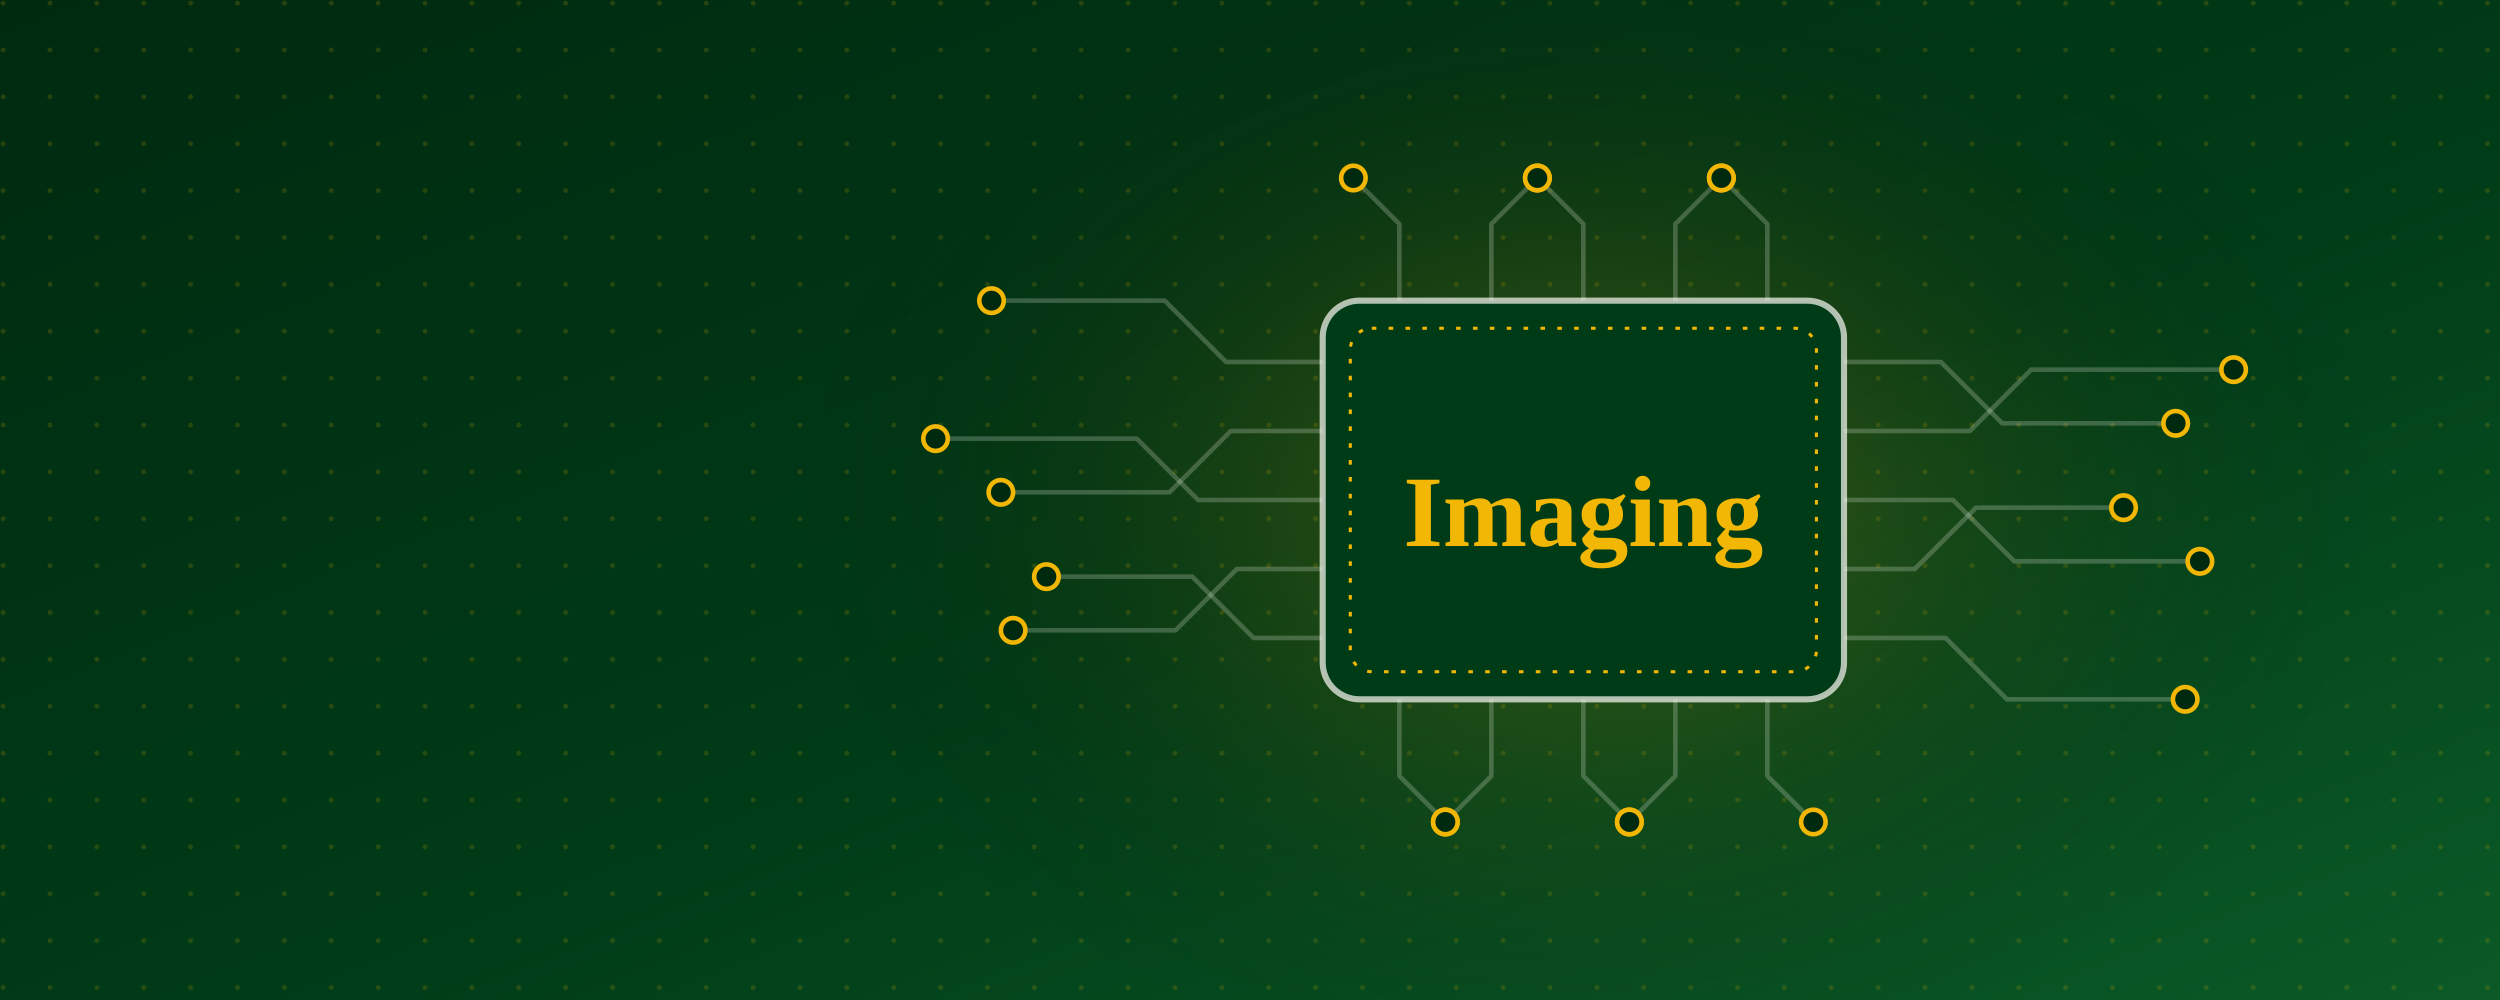
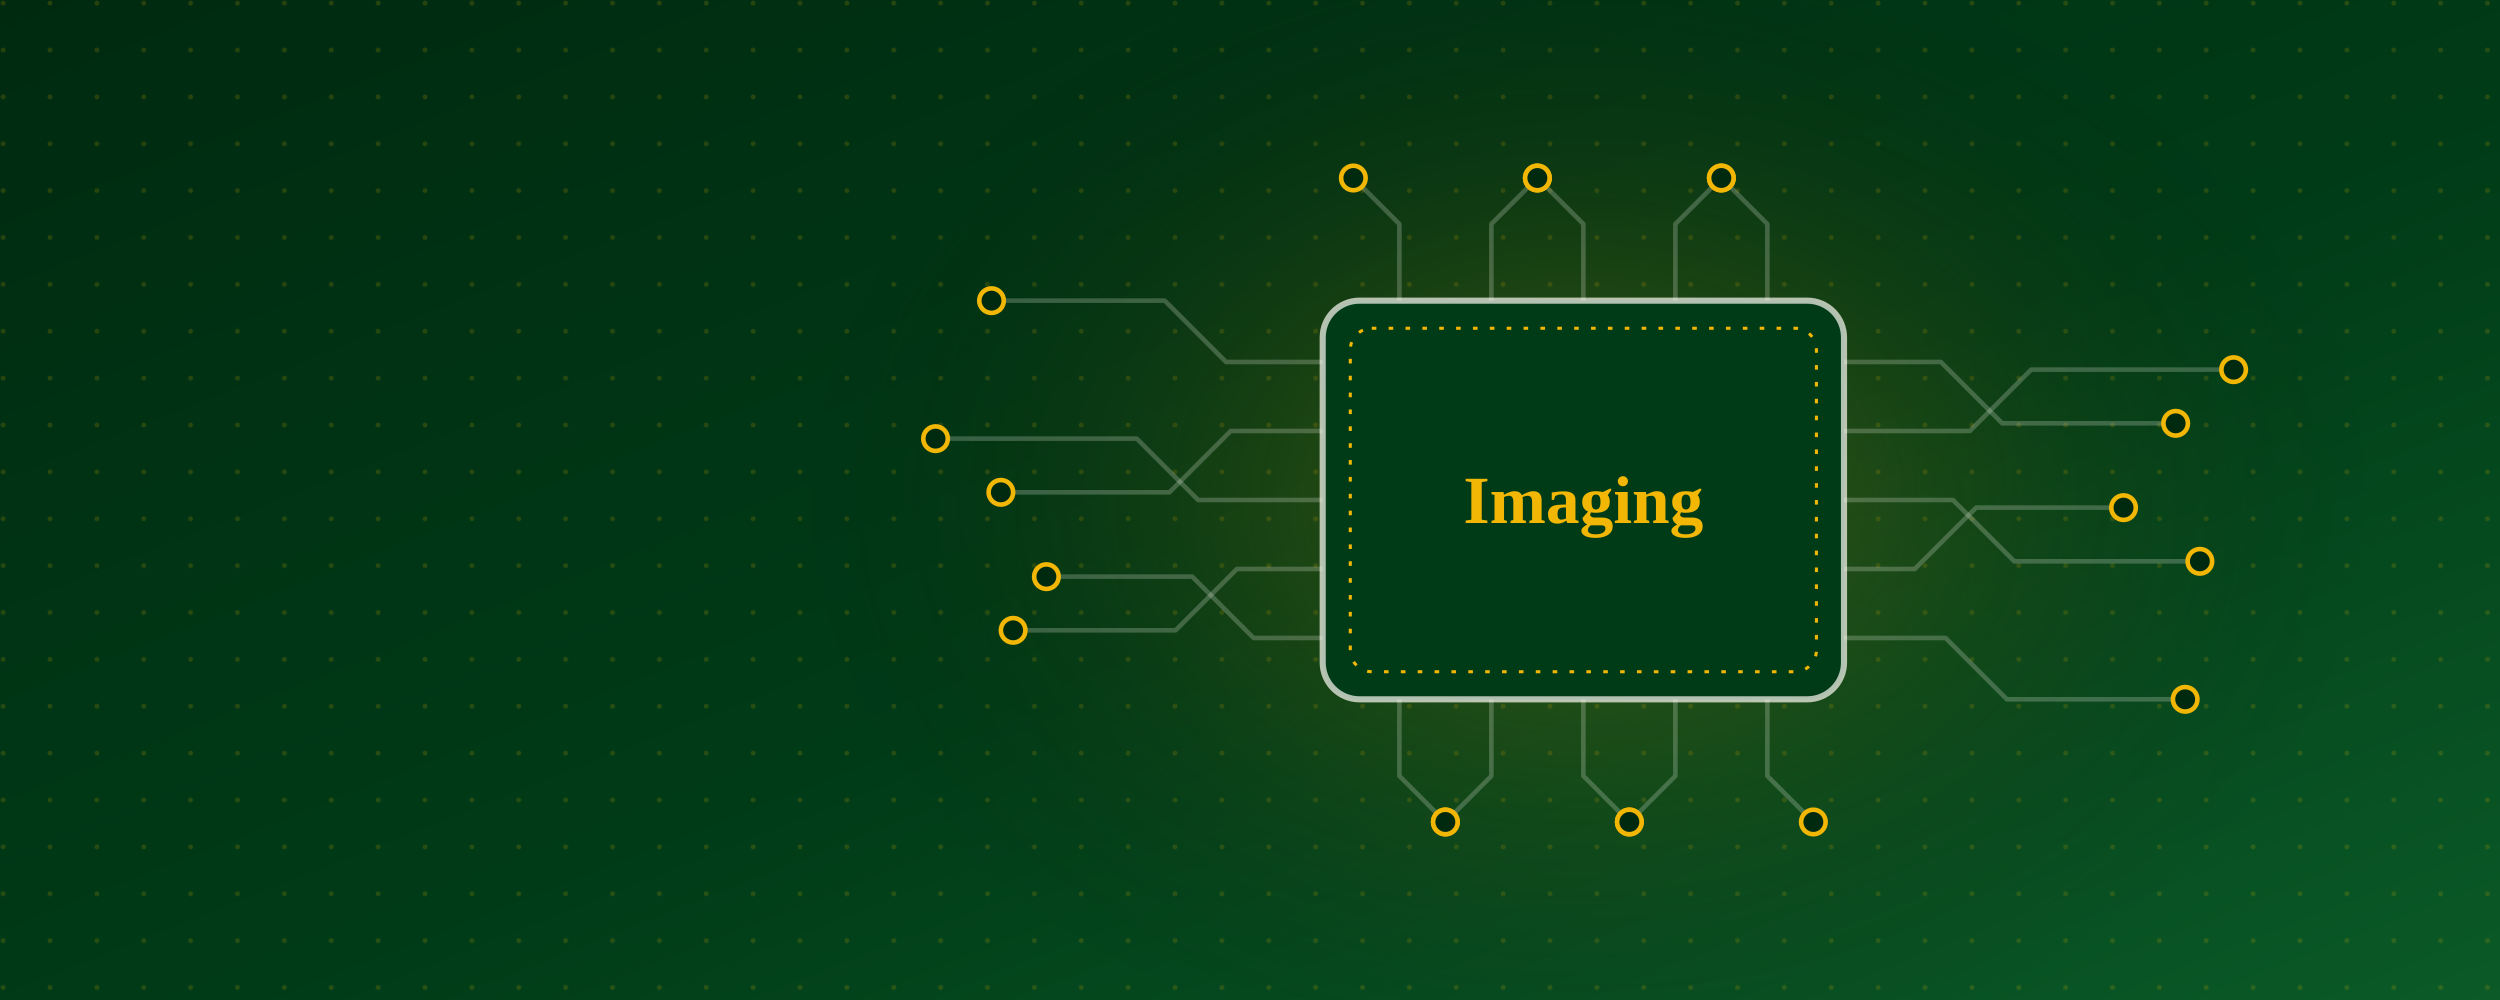
<svg xmlns="http://www.w3.org/2000/svg" viewBox="0 0 1600 640" width="1600" height="640" role="img" aria-hidden="true" focusable="false">
  <defs>
    <linearGradient id="bgo17" x1="0" y1="0" x2="1" y2="1">
      <stop offset="0" stop-color="#002a10" />
      <stop offset="0.55" stop-color="#003b17" />
      <stop offset="1" stop-color="#0b5a27" />
    </linearGradient>
    <radialGradient id="glo17" cx="50%" cy="50%" r="50%">
      <stop offset="0" stop-color="rgba(242,183,5,0.28)" />
      <stop offset="1" stop-color="rgba(0,0,0,0)" />
    </radialGradient>
    <pattern id="dto17" width="30" height="30" patternUnits="userSpaceOnUse">
      <circle cx="2" cy="2" r="1.6" fill="rgba(242,183,5,0.16)" />
    </pattern>
  </defs>
  <rect width="1600" height="640" fill="url(#bgo17)" />
  <rect width="1600" height="640" fill="url(#dto17)" />
  <ellipse cx="1013.3" cy="320" rx="510.3" ry="372.9" fill="url(#glo17)" />
  <g transform="translate(522.7 25.6) scale(0.9813)">
    <polyline points="330,210 266.983,210 226.983,170 113.966,170" fill="none" stroke="rgba(252,250,244,0.22)" stroke-width="3" stroke-linejoin="round" stroke-linecap="round" />
    <circle cx="114" cy="170" r="8" fill="#002a10" stroke="#f2b705" stroke-width="3" />
    <polyline points="670,210 733.17,210 773.17,250 886.34,250" fill="none" stroke="rgba(252,250,244,0.22)" stroke-width="3" stroke-linejoin="round" stroke-linecap="round" />
    <circle cx="886.3" cy="250" r="8" fill="#002a10" stroke="#f2b705" stroke-width="3" />
    <polyline points="330,255 270.037,255 230.037,295 120.075,295" fill="none" stroke="rgba(252,250,244,0.22)" stroke-width="3" stroke-linejoin="round" stroke-linecap="round" />
    <circle cx="120.1" cy="295" r="8" fill="#002a10" stroke="#f2b705" stroke-width="3" />
    <polyline points="670,255 752.07,255 792.07,215 924.139,215" fill="none" stroke="rgba(252,250,244,0.22)" stroke-width="3" stroke-linejoin="round" stroke-linecap="round" />
    <circle cx="924.1" cy="215" r="8" fill="#002a10" stroke="#f2b705" stroke-width="3" />
    <polyline points="330,300 248.75,300 208.75,260 77.5,260" fill="none" stroke="rgba(252,250,244,0.22)" stroke-width="3" stroke-linejoin="round" stroke-linecap="round" />
    <circle cx="77.5" cy="260" r="8" fill="#002a10" stroke="#f2b705" stroke-width="3" />
    <polyline points="670,300 741.038,300 781.038,340 902.076,340" fill="none" stroke="rgba(252,250,244,0.22)" stroke-width="3" stroke-linejoin="round" stroke-linecap="round" />
    <circle cx="902.1" cy="340" r="8" fill="#002a10" stroke="#f2b705" stroke-width="3" />
    <polyline points="330,345 274.033,345 234.033,385 128.065,385" fill="none" stroke="rgba(252,250,244,0.22)" stroke-width="3" stroke-linejoin="round" stroke-linecap="round" />
    <circle cx="128.1" cy="385" r="8" fill="#002a10" stroke="#f2b705" stroke-width="3" />
    <polyline points="670,345 716.126,345 756.126,305 852.252,305" fill="none" stroke="rgba(252,250,244,0.22)" stroke-width="3" stroke-linejoin="round" stroke-linecap="round" />
    <circle cx="852.3" cy="305" r="8" fill="#002a10" stroke="#f2b705" stroke-width="3" />
    <polyline points="330,390 284.921,390 244.921,350 149.841,350" fill="none" stroke="rgba(252,250,244,0.22)" stroke-width="3" stroke-linejoin="round" stroke-linecap="round" />
    <circle cx="149.8" cy="350" r="8" fill="#002a10" stroke="#f2b705" stroke-width="3" />
    <polyline points="670,390 736.232,390 776.232,430 892.463,430" fill="none" stroke="rgba(252,250,244,0.22)" stroke-width="3" stroke-linejoin="round" stroke-linecap="round" />
    <circle cx="892.5" cy="430" r="8" fill="#002a10" stroke="#f2b705" stroke-width="3" />
    <polyline points="380,170 380,120 350,90" fill="none" stroke="rgba(252,250,244,0.22)" stroke-width="3" stroke-linejoin="round" stroke-linecap="round" />
    <circle cx="350" cy="90" r="8" fill="#002a10" stroke="#f2b705" stroke-width="3" />
    <polyline points="380,430 380,480 410,510" fill="none" stroke="rgba(252,250,244,0.22)" stroke-width="3" stroke-linejoin="round" stroke-linecap="round" />
    <circle cx="410" cy="510" r="8" fill="#002a10" stroke="#f2b705" stroke-width="3" />
    <polyline points="440,170 440,120 470,90" fill="none" stroke="rgba(252,250,244,0.22)" stroke-width="3" stroke-linejoin="round" stroke-linecap="round" />
    <circle cx="470" cy="90" r="8" fill="#002a10" stroke="#f2b705" stroke-width="3" />
    <polyline points="440,430 440,480 410,510" fill="none" stroke="rgba(252,250,244,0.22)" stroke-width="3" stroke-linejoin="round" stroke-linecap="round" />
    <circle cx="410" cy="510" r="8" fill="#002a10" stroke="#f2b705" stroke-width="3" />
    <polyline points="500,170 500,120 470,90" fill="none" stroke="rgba(252,250,244,0.22)" stroke-width="3" stroke-linejoin="round" stroke-linecap="round" />
    <circle cx="470" cy="90" r="8" fill="#002a10" stroke="#f2b705" stroke-width="3" />
    <polyline points="500,430 500,480 530,510" fill="none" stroke="rgba(252,250,244,0.22)" stroke-width="3" stroke-linejoin="round" stroke-linecap="round" />
    <circle cx="530" cy="510" r="8" fill="#002a10" stroke="#f2b705" stroke-width="3" />
    <polyline points="560,170 560,120 590,90" fill="none" stroke="rgba(252,250,244,0.22)" stroke-width="3" stroke-linejoin="round" stroke-linecap="round" />
    <circle cx="590" cy="90" r="8" fill="#002a10" stroke="#f2b705" stroke-width="3" />
    <polyline points="560,430 560,480 530,510" fill="none" stroke="rgba(252,250,244,0.22)" stroke-width="3" stroke-linejoin="round" stroke-linecap="round" />
    <circle cx="530" cy="510" r="8" fill="#002a10" stroke="#f2b705" stroke-width="3" />
    <polyline points="620,170 620,120 590,90" fill="none" stroke="rgba(252,250,244,0.22)" stroke-width="3" stroke-linejoin="round" stroke-linecap="round" />
    <circle cx="590" cy="90" r="8" fill="#002a10" stroke="#f2b705" stroke-width="3" />
    <polyline points="620,430 620,480 650,510" fill="none" stroke="rgba(252,250,244,0.22)" stroke-width="3" stroke-linejoin="round" stroke-linecap="round" />
    <circle cx="650" cy="510" r="8" fill="#002a10" stroke="#f2b705" stroke-width="3" />
    <rect x="330" y="170" width="340" height="260" rx="24" fill="#003b17" stroke="#fcfaf4" stroke-opacity="0.7" stroke-width="4" />
    <rect x="348" y="188" width="304" height="224" rx="14" fill="none" stroke="#f2b705" stroke-width="2" stroke-dasharray="3 8" />
-     <text x="500" y="330" text-anchor="middle" font-family="Georgia, 'Times New Roman', serif" font-size="66" font-weight="700" fill="#f2b705">Imaging</text>
+     <text x="500" y="315" text-anchor="middle" font-family="Georgia, 'Times New Roman', serif" font-size="44" font-weight="700" fill="#f2b705">Imaging</text>
  </g>
</svg>
